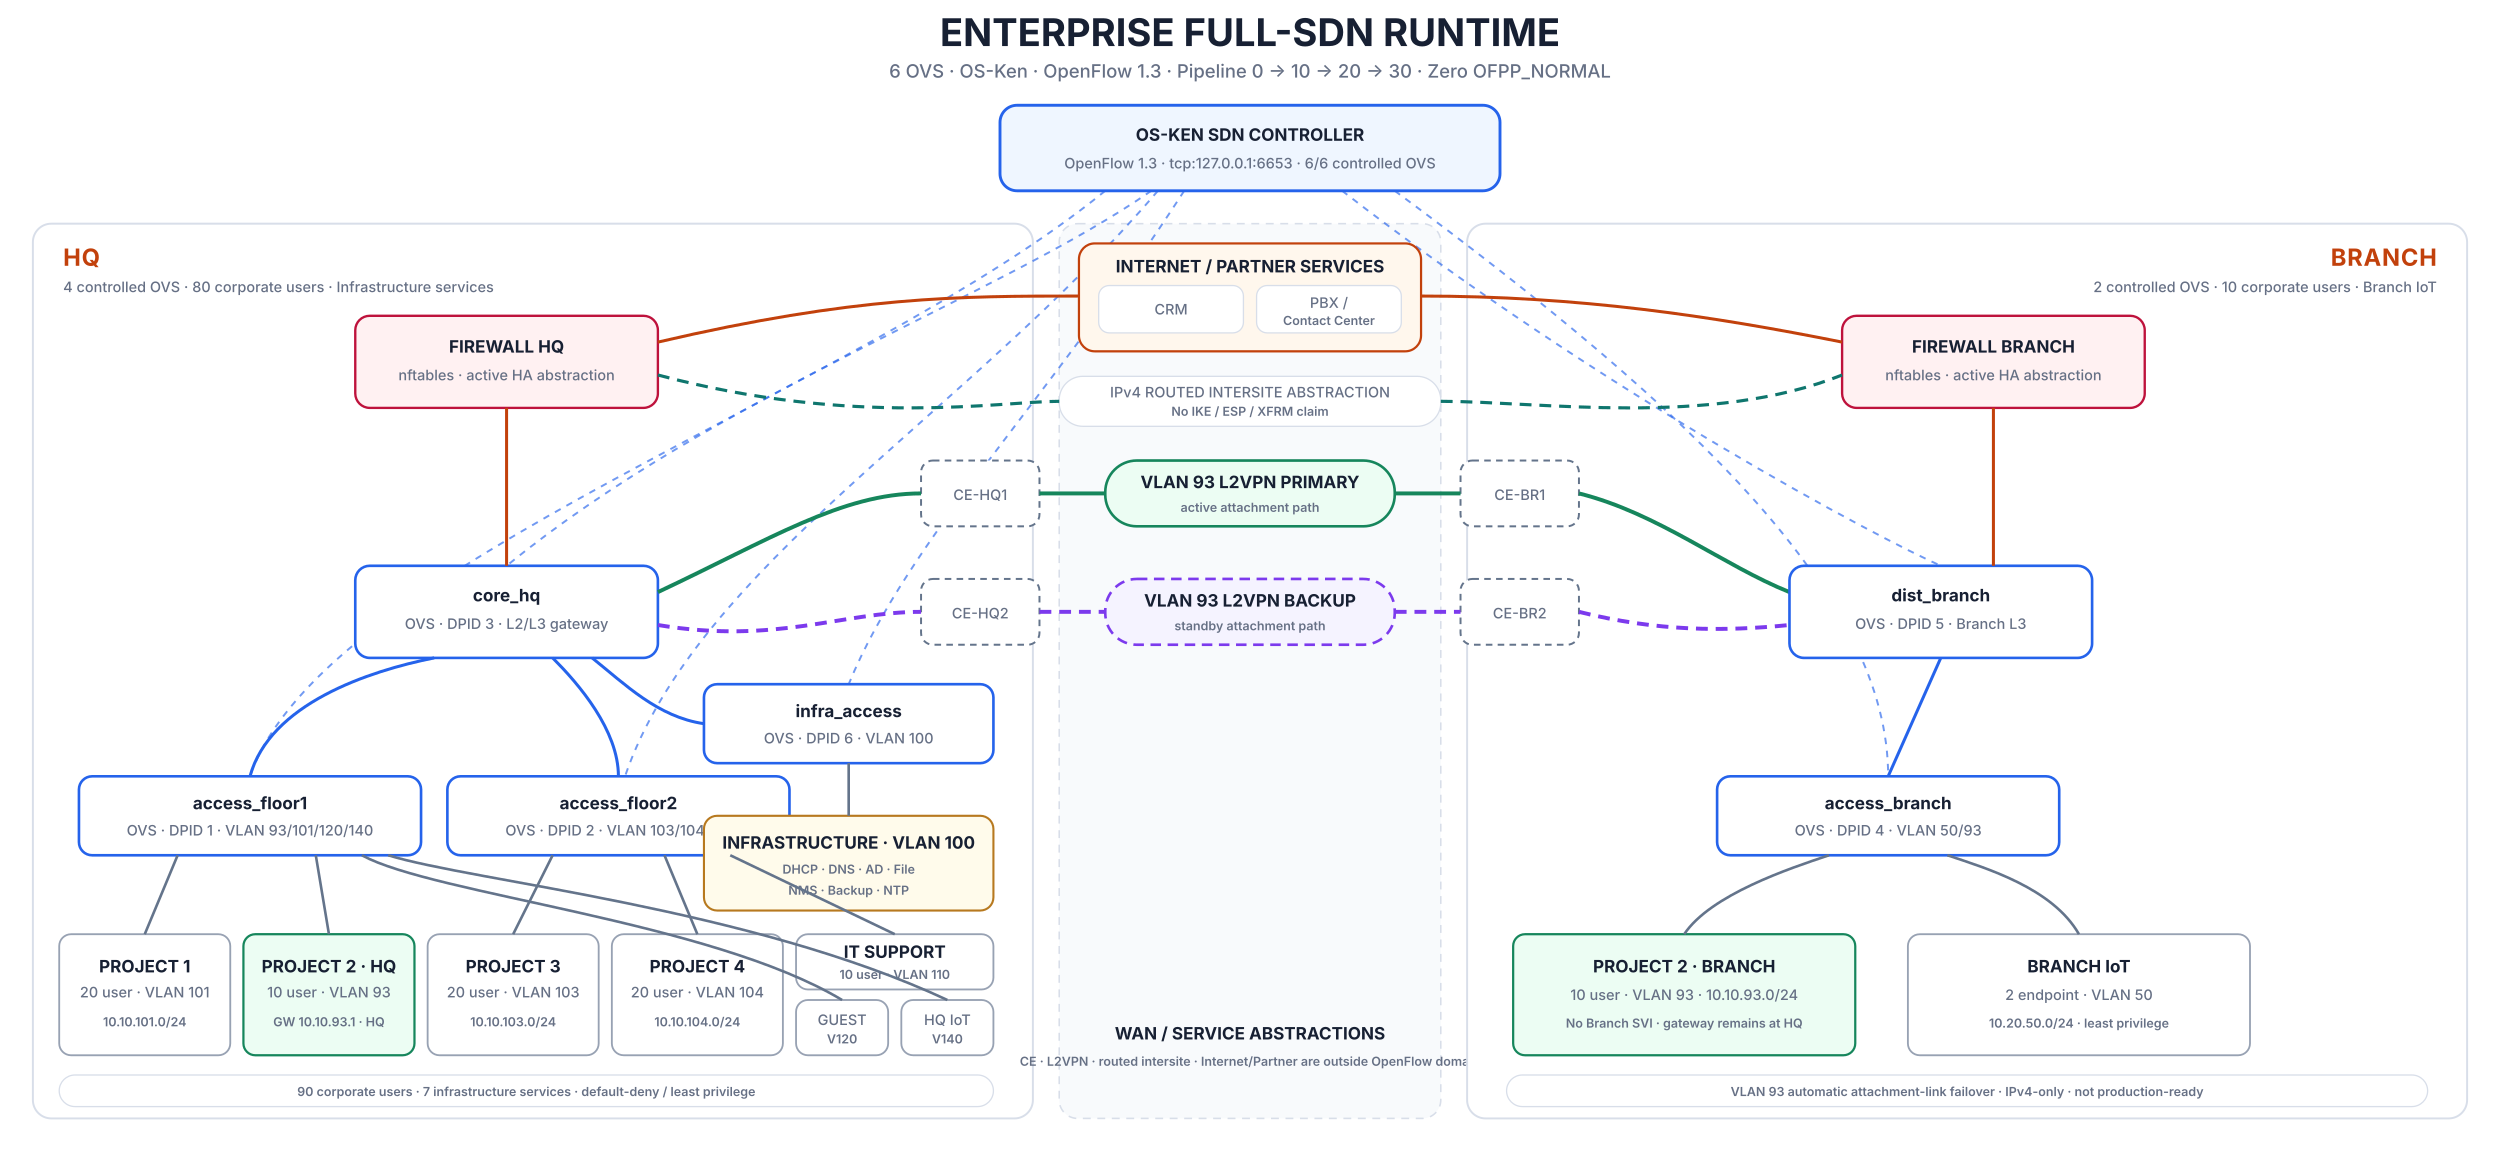
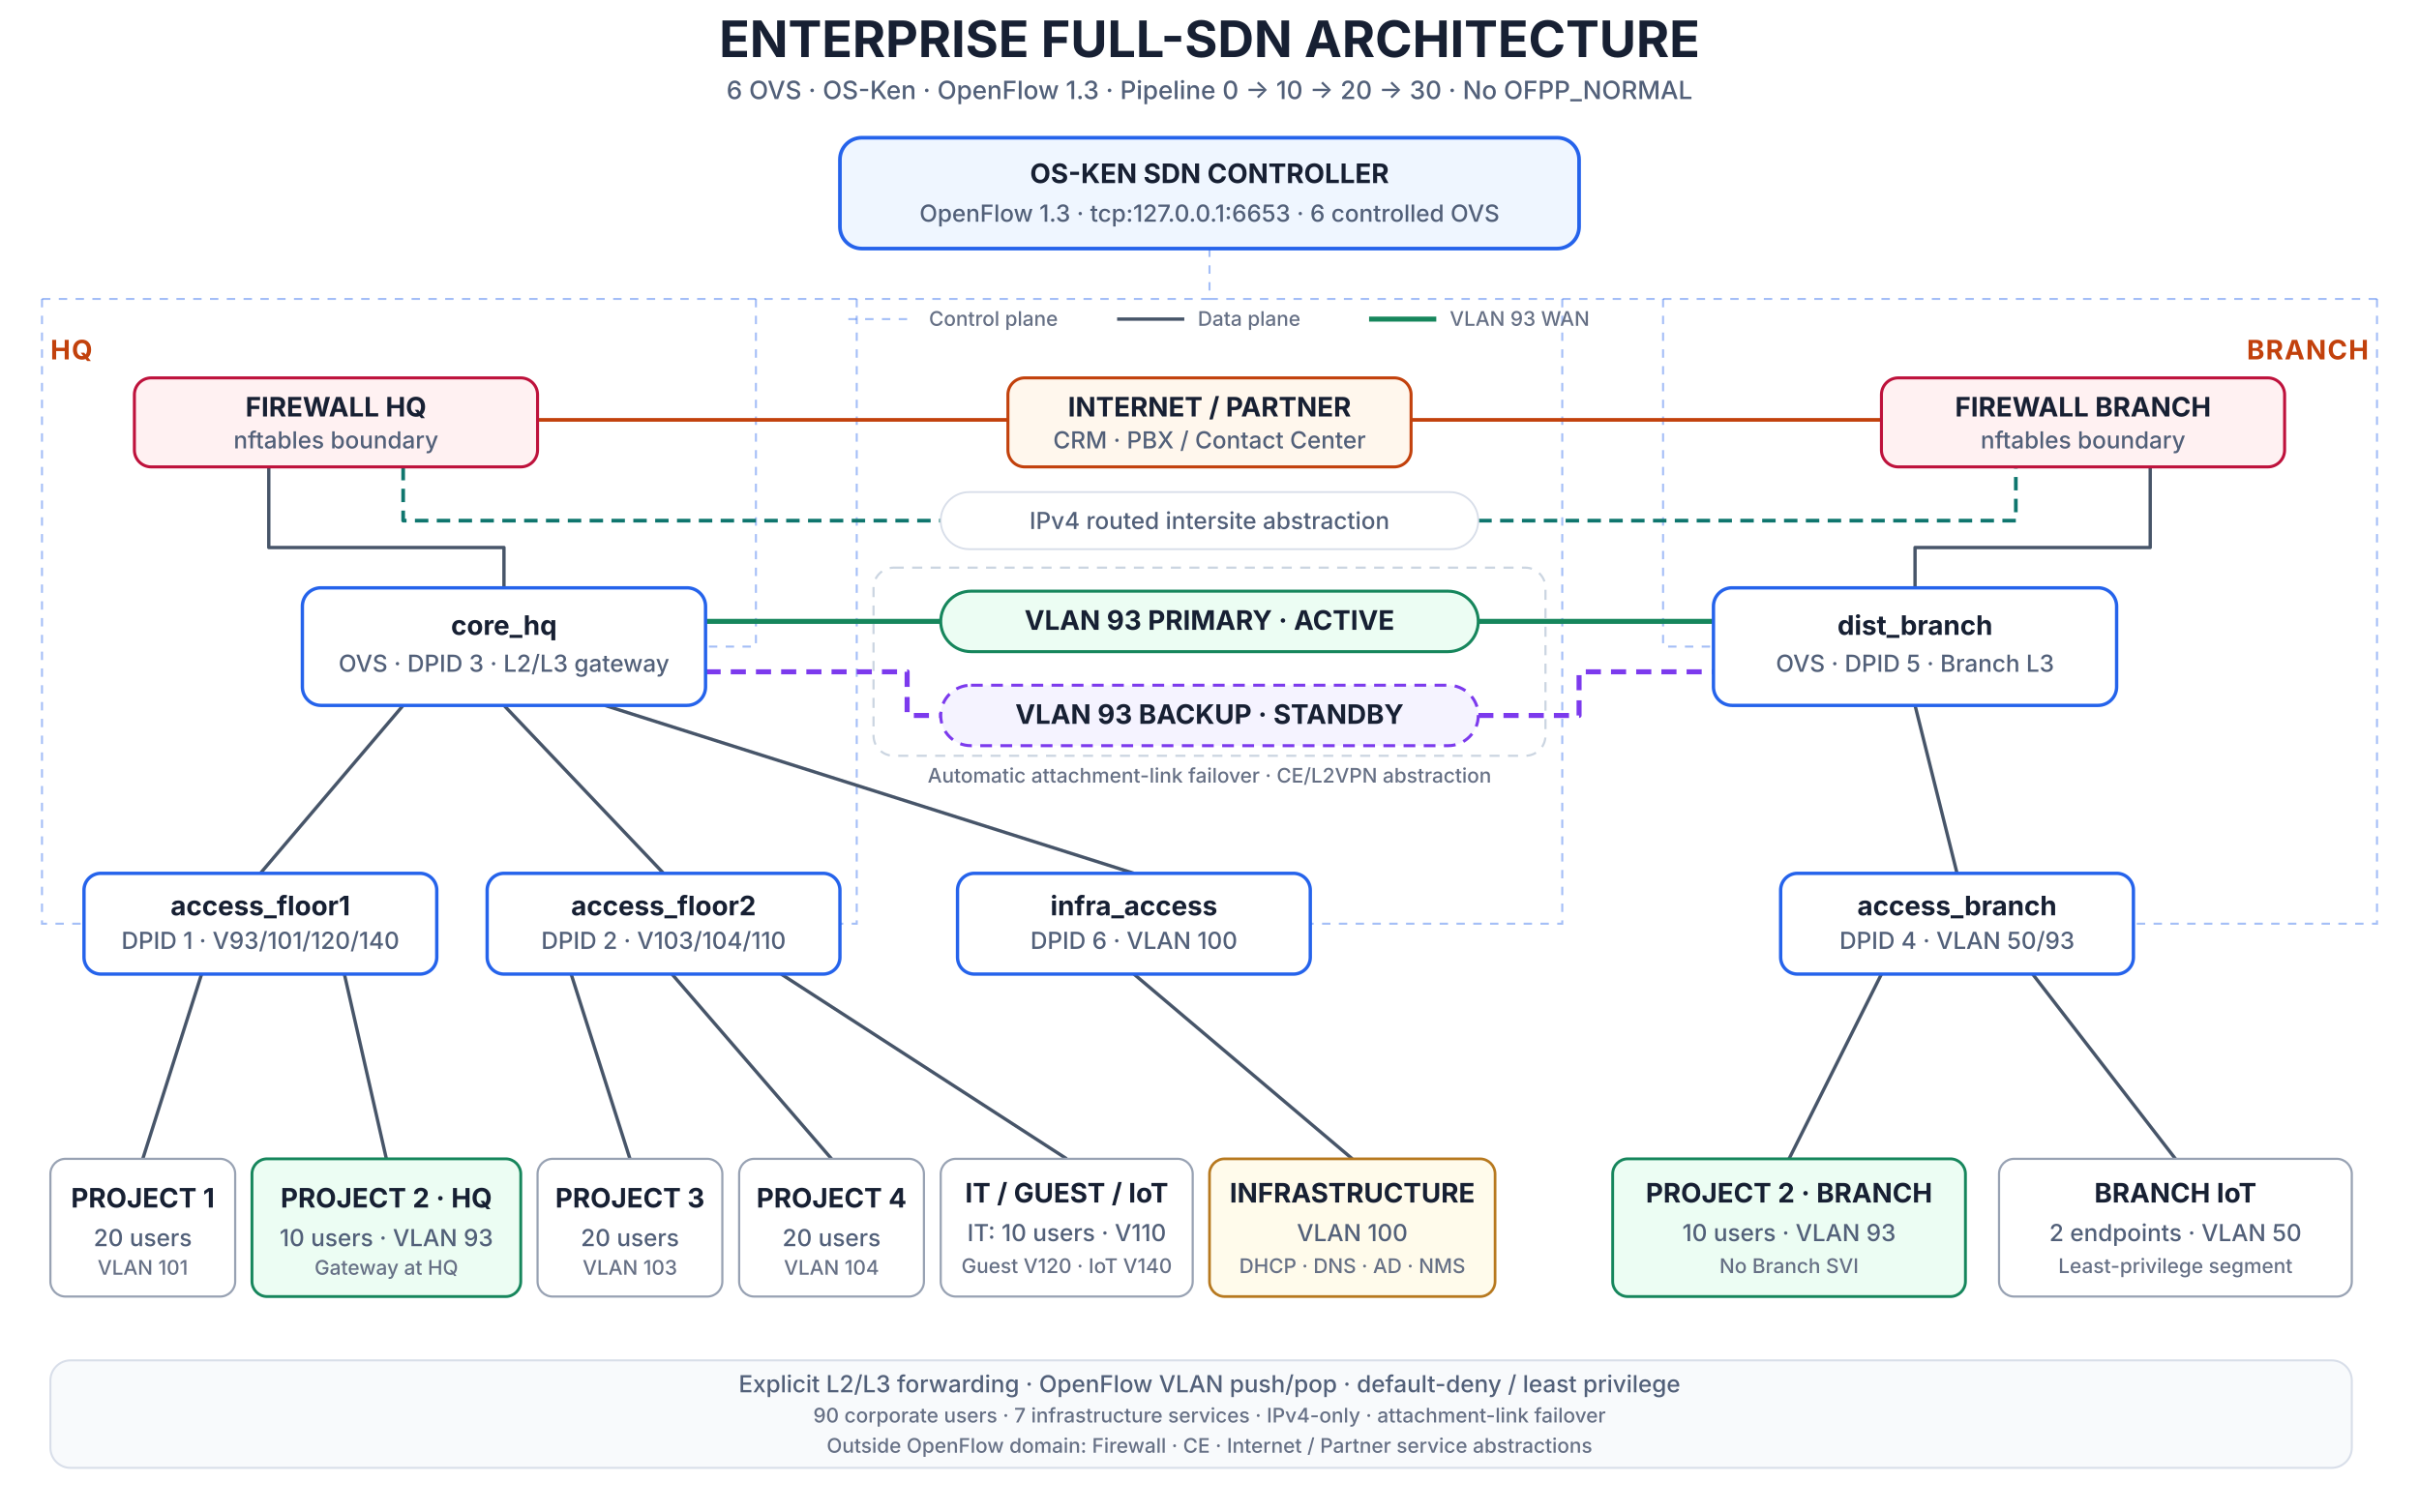
- <svg xmlns="http://www.w3.org/2000/svg" width="1900" height="880" viewBox="0 0 1900 880">
+ <svg xmlns="http://www.w3.org/2000/svg" width="1440" height="900" viewBox="0 0 1440 900" role="img" aria-labelledby="title desc">
  <defs>
    <style>
      text { font-family: Inter, "Segoe UI", system-ui, sans-serif; }
-       .title { font-size: 29px; font-weight: 750; fill: var(--text, #172033); }
-       .subtitle { font-size: 14px; font-weight: 500; fill: var(--text-muted, #667085); }
-       .site-title { font-size: 18px; font-weight: 750; fill: var(--primary, #c2410c); letter-spacing: .6px; }
-       .label { font-size: 13px; font-weight: 700; fill: var(--text, #172033); }
-       .small { font-size: 11px; font-weight: 500; fill: var(--text-muted, #667085); }
-       .tiny { font-size: 9.5px; font-weight: 600; fill: var(--text-muted, #667085); }
-       .site { fill: var(--surface, #fff); stroke: var(--border, #d8dee9); stroke-width: 1.5; }
-       .wan-zone { fill: var(--surface-muted, #f8fafc); stroke: var(--border, #d8dee9); stroke-width: 1.2; stroke-dasharray: 6 5; }
+       .title { font-size: 30px; font-weight: 750; fill: var(--text, #172033); }
+       .subtitle { font-size: 15px; font-weight: 550; fill: var(--text-muted, #526079); }
+       .section { font-size: 16px; font-weight: 750; fill: #c2410c; letter-spacing: .7px; }
+       .label { font-size: 16px; font-weight: 750; fill: var(--text, #172033); }
+       .small { font-size: 14px; font-weight: 500; fill: var(--text-muted, #526079); }
+       .note { font-size: 12px; font-weight: 550; fill: var(--text-muted, #667085); }
+       .canvas { fill: var(--surface, #ffffff); }
+       .band { fill: var(--surface-muted, #f8fafc); stroke: var(--border, #d8dee9); stroke-width: 1.2; }
      .controller { fill: #eff6ff; stroke: #2563eb; stroke-width: 2.2; }
-       .ovs { fill: var(--surface, #fff); stroke: #2563eb; stroke-width: 2; }
-       .endpoint { fill: var(--surface, #fff); stroke: var(--border-strong, #98a2b3); stroke-width: 1.4; }
+       .ovs { fill: var(--surface, #ffffff); stroke: #2563eb; stroke-width: 2; }
+       .firewall { fill: #fff1f2; stroke: #be123c; stroke-width: 1.8; }
+       .external { fill: #fff7ed; stroke: #c2410c; stroke-width: 1.8; }
+       .endpoint { fill: var(--surface, #ffffff); stroke: #98a2b3; stroke-width: 1.3; }
      .project93 { fill: #ecfdf3; stroke: #16865c; stroke-width: 1.7; }
      .infra { fill: #fffbeb; stroke: #b7791f; stroke-width: 1.6; }
-       .firewall { fill: #fff1f2; stroke: #be123c; stroke-width: 1.8; }
-       .external { fill: #fff7ed; stroke: #c2410c; stroke-width: 1.7; }
-       .ce { fill: var(--surface, #fff); stroke: #64748b; stroke-width: 1.5; stroke-dasharray: 5 4; }
-       .primary-box { fill: #ecfdf3; stroke: #16865c; stroke-width: 2; }
-       .backup-box { fill: #f5f3ff; stroke: #7c3aed; stroke-width: 2; stroke-dasharray: 8 5; }
-       .data { fill: none; stroke: #64748b; stroke-width: 2; }
-       .trunk { fill: none; stroke: #2563eb; stroke-width: 2.3; }
-       .primary { fill: none; stroke: #16865c; stroke-width: 3; }
-       .backup { fill: none; stroke: #7c3aed; stroke-width: 3; stroke-dasharray: 9 6; }
-       .routed { fill: none; stroke: #c2410c; stroke-width: 2.3; }
-       .tunnel { fill: none; stroke: #0f766e; stroke-width: 2.4; stroke-dasharray: 9 6; }
-       .control { fill: none; stroke: #2563eb; stroke-width: 1.5; stroke-dasharray: 5 5; opacity: .65; }
-       .pill { fill: var(--surface, #fff); stroke: var(--border, #d8dee9); stroke-width: 1; }
+       .wan { fill: none; stroke: #cbd5e1; stroke-width: 1.3; stroke-dasharray: 6 5; }
+       .primary-box { fill: #ecfdf3; stroke: #16865c; stroke-width: 1.8; }
+       .backup-box { fill: #f5f3ff; stroke: #7c3aed; stroke-width: 1.8; stroke-dasharray: 7 5; }
+       .pill { fill: var(--surface, #ffffff); stroke: var(--border, #d8dee9); stroke-width: 1.1; }
+       .control { fill: none; stroke: #2563eb; stroke-width: 1.2; stroke-dasharray: 5 5; opacity: .42; }
+       .data { fill: none; stroke: #475569; stroke-width: 2; stroke-linejoin: round; }
+       .external-link { fill: none; stroke: #c2410c; stroke-width: 2.2; stroke-linejoin: round; }
+       .routed { fill: none; stroke: #0f766e; stroke-width: 2.2; stroke-dasharray: 8 5; stroke-linejoin: round; }
+       .primary { fill: none; stroke: #16865c; stroke-width: 3; stroke-linejoin: round; }
+       .backup { fill: none; stroke: #7c3aed; stroke-width: 3; stroke-dasharray: 9 6; stroke-linejoin: round; }
    </style>
  </defs>
-   <rect width="1900" height="880" fill="var(--surface, #ffffff)" />
-   <text x="950" y="35" text-anchor="middle" class="title">ENTERPRISE FULL-SDN RUNTIME</text>
-   <text x="950" y="59" text-anchor="middle" class="subtitle">6 OVS · OS-Ken · OpenFlow 1.3 · Pipeline 0 → 10 → 20 → 30 · Zero OFPP_NORMAL</text>
-   <rect x="760" y="80" width="380" height="65" rx="13" class="controller" />
-   <text x="950" y="107" text-anchor="middle" class="label">OS-KEN SDN CONTROLLER</text>
-   <text x="950" y="128" text-anchor="middle" class="small">OpenFlow 1.3 · tcp:127.0.0.1:6653 · 6/6 controlled OVS</text>
-   <rect x="25" y="170" width="760" height="680" rx="14" class="site" />
-   <text x="48" y="202" class="site-title">HQ</text>
-   <text x="48" y="222" class="small">4 controlled OVS · 80 corporate users · Infrastructure services</text>
-   <rect x="805" y="170" width="290" height="680" rx="14" class="wan-zone" />
-   <text x="950" y="790" text-anchor="middle" class="label">WAN / SERVICE ABSTRACTIONS</text>
-   <text x="950" y="810" text-anchor="middle" class="tiny">CE · L2VPN · routed intersite · Internet/Partner are outside OpenFlow domain</text>
-   <rect x="1115" y="170" width="760" height="680" rx="14" class="site" />
-   <text x="1852" y="202" text-anchor="end" class="site-title">BRANCH</text>
-   <text x="1852" y="222" text-anchor="end" class="small">2 controlled OVS · 10 corporate users · Branch IoT</text>
-   <path d="M875 145 C760 225 545 300 385 430" class="control" />
-   <path d="M840 145 C650 300 245 430 190 590" class="control" />
-   <path d="M880 145 C735 315 530 430 475 590" class="control" />
-   <path d="M900 145 C800 300 690 410 645 520" class="control" />
-   <path d="M1020 145 C1220 300 1430 410 1475 430" class="control" />
-   <path d="M1060 145 C1290 315 1435 455 1435 590" class="control" />
-   <rect x="820" y="185" width="260" height="82" rx="12" class="external" />
-   <text x="950" y="207" text-anchor="middle" class="label">INTERNET / PARTNER SERVICES</text>
-   <rect x="835" y="217" width="110" height="36" rx="8" class="pill" />
-   <text x="890" y="239" text-anchor="middle" class="small">CRM</text>
-   <rect x="955" y="217" width="110" height="36" rx="8" class="pill" />
-   <text x="1010" y="234" text-anchor="middle" class="small">PBX /</text>
-   <text x="1010" y="247" text-anchor="middle" class="tiny">Contact Center</text>
-   <rect x="270" y="240" width="230" height="70" rx="11" class="firewall" />
-   <text x="385" y="268" text-anchor="middle" class="label">FIREWALL HQ</text>
-   <text x="385" y="289" text-anchor="middle" class="small">nftables · active HA abstraction</text>
-   <rect x="1400" y="240" width="230" height="70" rx="11" class="firewall" />
-   <text x="1515" y="268" text-anchor="middle" class="label">FIREWALL BRANCH</text>
-   <text x="1515" y="289" text-anchor="middle" class="small">nftables · active HA abstraction</text>
-   <path d="M500 260 C650 225 730 225 820 225" class="routed" />
-   <path d="M1080 225 C1200 225 1300 240 1400 260" class="routed" />
-   <rect x="805" y="286" width="290" height="38" rx="18" class="pill" />
-   <text x="950" y="302" text-anchor="middle" class="small">IPv4 ROUTED INTERSITE ABSTRACTION</text>
-   <text x="950" y="316" text-anchor="middle" class="tiny">No IKE / ESP / XFRM claim</text>
-   <path d="M500 285 C650 325 760 305 805 305" class="tunnel" />
-   <path d="M1095 305 C1170 305 1300 325 1400 285" class="tunnel" />
-   <rect x="270" y="430" width="230" height="70" rx="11" class="ovs" />
-   <text x="385" y="457" text-anchor="middle" class="label">core_hq</text>
-   <text x="385" y="478" text-anchor="middle" class="small">OVS · DPID 3 · L2/L3 gateway</text>
-   <path d="M385 310 L385 430" class="routed" />
-   <rect x="60" y="590" width="260" height="60" rx="10" class="ovs" />
-   <text x="190" y="615" text-anchor="middle" class="label">access_floor1</text>
-   <text x="190" y="635" text-anchor="middle" class="small">OVS · DPID 1 · VLAN 93/101/120/140</text>
-   <rect x="340" y="590" width="260" height="60" rx="10" class="ovs" />
-   <text x="470" y="615" text-anchor="middle" class="label">access_floor2</text>
-   <text x="470" y="635" text-anchor="middle" class="small">OVS · DPID 2 · VLAN 103/104/110</text>
-   <rect x="535" y="520" width="220" height="60" rx="10" class="ovs" />
-   <text x="645" y="545" text-anchor="middle" class="label">infra_access</text>
-   <text x="645" y="565" text-anchor="middle" class="small">OVS · DPID 6 · VLAN 100</text>
-   <path d="M190 590 C205 535 280 510 330 500" class="trunk" />
-   <path d="M470 590 C470 555 440 520 420 500" class="trunk" />
-   <path d="M535 550 C500 545 475 520 450 500" class="trunk" />
-   <rect x="535" y="620" width="220" height="72" rx="10" class="infra" />
-   <text x="645" y="645" text-anchor="middle" class="label">INFRASTRUCTURE · VLAN 100</text>
-   <text x="645" y="664" text-anchor="middle" class="tiny">DHCP · DNS · AD · File</text>
-   <text x="645" y="680" text-anchor="middle" class="tiny">NMS · Backup · NTP</text>
-   <path d="M645 580 L645 620" class="data" />
-   <rect x="45" y="710" width="130" height="92" rx="9" class="endpoint" />
-   <text x="110" y="739" text-anchor="middle" class="label">PROJECT 1</text>
-   <text x="110" y="758" text-anchor="middle" class="small">20 user · VLAN 101</text>
-   <text x="110" y="780" text-anchor="middle" class="tiny">10.10.101.0/24</text>
-   <rect x="185" y="710" width="130" height="92" rx="9" class="project93" />
-   <text x="250" y="739" text-anchor="middle" class="label">PROJECT 2 · HQ</text>
-   <text x="250" y="758" text-anchor="middle" class="small">10 user · VLAN 93</text>
-   <text x="250" y="780" text-anchor="middle" class="tiny">GW 10.10.93.1 · HQ</text>
-   <rect x="325" y="710" width="130" height="92" rx="9" class="endpoint" />
-   <text x="390" y="739" text-anchor="middle" class="label">PROJECT 3</text>
-   <text x="390" y="758" text-anchor="middle" class="small">20 user · VLAN 103</text>
-   <text x="390" y="780" text-anchor="middle" class="tiny">10.10.103.0/24</text>
-   <rect x="465" y="710" width="130" height="92" rx="9" class="endpoint" />
-   <text x="530" y="739" text-anchor="middle" class="label">PROJECT 4</text>
-   <text x="530" y="758" text-anchor="middle" class="small">20 user · VLAN 104</text>
-   <text x="530" y="780" text-anchor="middle" class="tiny">10.10.104.0/24</text>
-   <rect x="605" y="710" width="150" height="42" rx="9" class="endpoint" />
-   <text x="680" y="728" text-anchor="middle" class="label">IT SUPPORT</text>
-   <text x="680" y="744" text-anchor="middle" class="tiny">10 user · VLAN 110</text>
-   <rect x="605" y="760" width="70" height="42" rx="9" class="endpoint" />
-   <text x="640" y="779" text-anchor="middle" class="small">GUEST</text>
-   <text x="640" y="793" text-anchor="middle" class="tiny">V120</text>
-   <rect x="685" y="760" width="70" height="42" rx="9" class="endpoint" />
-   <text x="720" y="779" text-anchor="middle" class="small">HQ IoT</text>
-   <text x="720" y="793" text-anchor="middle" class="tiny">V140</text>
-   <path d="M110 710 L135 650" class="data" />
-   <path d="M250 710 L240 650" class="data" />
-   <path d="M390 710 L420 650" class="data" />
-   <path d="M530 710 L505 650" class="data" />
-   <path d="M680 710 L555 650" class="data" />
-   <path d="M640 760 C540 700 330 680 275 650" class="data" />
-   <path d="M720 760 C570 690 360 670 295 650" class="data" />
-   <rect x="700" y="350" width="90" height="50" rx="9" class="ce" />
-   <text x="745" y="380" text-anchor="middle" class="small">CE-HQ1</text>
-   <rect x="840" y="350" width="220" height="50" rx="24" class="primary-box" />
-   <text x="950" y="371" text-anchor="middle" class="label">VLAN 93 L2VPN PRIMARY</text>
-   <text x="950" y="389" text-anchor="middle" class="tiny">active attachment path</text>
-   <rect x="1110" y="350" width="90" height="50" rx="9" class="ce" />
-   <text x="1155" y="380" text-anchor="middle" class="small">CE-BR1</text>
-   <rect x="700" y="440" width="90" height="50" rx="9" class="ce" />
-   <text x="745" y="470" text-anchor="middle" class="small">CE-HQ2</text>
-   <rect x="840" y="440" width="220" height="50" rx="24" class="backup-box" />
-   <text x="950" y="461" text-anchor="middle" class="label">VLAN 93 L2VPN BACKUP</text>
-   <text x="950" y="479" text-anchor="middle" class="tiny">standby attachment path</text>
-   <rect x="1110" y="440" width="90" height="50" rx="9" class="ce" />
-   <text x="1155" y="470" text-anchor="middle" class="small">CE-BR2</text>
-   <path d="M500 450 C585 410 640 375 700 375" class="primary" />
-   <path d="M790 375 L840 375" class="primary" />
-   <path d="M1060 375 L1110 375" class="primary" />
-   <path d="M1200 375 C1260 390 1310 430 1360 450" class="primary" />
-   <path d="M500 475 C590 490 640 465 700 465" class="backup" />
-   <path d="M790 465 L840 465" class="backup" />
-   <path d="M1060 465 L1110 465" class="backup" />
-   <path d="M1200 465 C1260 480 1310 480 1360 475" class="backup" />
-   <rect x="1360" y="430" width="230" height="70" rx="11" class="ovs" />
-   <text x="1475" y="457" text-anchor="middle" class="label">dist_branch</text>
-   <text x="1475" y="478" text-anchor="middle" class="small">OVS · DPID 5 · Branch L3</text>
-   <path d="M1515 310 L1515 430" class="routed" />
-   <rect x="1305" y="590" width="260" height="60" rx="10" class="ovs" />
-   <text x="1435" y="615" text-anchor="middle" class="label">access_branch</text>
-   <text x="1435" y="635" text-anchor="middle" class="small">OVS · DPID 4 · VLAN 50/93</text>
-   <path d="M1475 500 L1435 590" class="trunk" />
-   <rect x="1150" y="710" width="260" height="92" rx="9" class="project93" />
-   <text x="1280" y="739" text-anchor="middle" class="label">PROJECT 2 · BRANCH</text>
-   <text x="1280" y="760" text-anchor="middle" class="small">10 user · VLAN 93 · 10.10.93.0/24</text>
-   <text x="1280" y="781" text-anchor="middle" class="tiny">No Branch SVI · gateway remains at HQ</text>
-   <rect x="1450" y="710" width="260" height="92" rx="9" class="endpoint" />
-   <text x="1580" y="739" text-anchor="middle" class="label">BRANCH IoT</text>
-   <text x="1580" y="760" text-anchor="middle" class="small">2 endpoint · VLAN 50</text>
-   <text x="1580" y="781" text-anchor="middle" class="tiny">10.20.50.0/24 · least privilege</text>
-   <path d="M1280 710 C1300 680 1360 660 1390 650" class="data" />
-   <path d="M1580 710 C1560 675 1510 660 1480 650" class="data" />
-   <rect x="45" y="817" width="710" height="24" rx="12" class="pill" />
-   <text x="400" y="833" text-anchor="middle" class="tiny">90 corporate users · 7 infrastructure services · default-deny / least privilege</text>
-   <rect x="1145" y="817" width="700" height="24" rx="12" class="pill" />
-   <text x="1495" y="833" text-anchor="middle" class="tiny">VLAN 93 automatic attachment-link failover · IPv4-only · not production-ready</text>
+   <rect width="1440" height="900" class="canvas" />
+   <text x="720" y="34" text-anchor="middle" class="title">ENTERPRISE FULL-SDN ARCHITECTURE</text>
+   <text x="720" y="59" text-anchor="middle" class="subtitle">6 OVS · OS-Ken · OpenFlow 1.3 · Pipeline 0 → 10 → 20 → 30 · No OFPP_NORMAL</text>
+   <rect x="500" y="82" width="440" height="66" rx="13" class="controller" />
+   <text x="720" y="109" text-anchor="middle" class="label">OS-KEN SDN CONTROLLER</text>
+   <text x="720" y="132" text-anchor="middle" class="small">OpenFlow 1.3 · tcp:127.0.0.1:6653 · 6 controlled OVS</text>
+   <path d="M720 148 V178 H25 M720 178 H1415" class="control" />
+   <path d="M25 178 V550 H50 M450 178 V385 H420 M510 178 V550 H500 M930 178 V550 H780 M990 178 V385 H1020 M1415 178 V550 H1270" class="control" />
+   <line x1="505" y1="190" x2="545" y2="190" class="control" />
+   <text x="553" y="194" class="note">Control plane</text>
+   <line x1="665" y1="190" x2="705" y2="190" class="data" />
+   <text x="713" y="194" class="note">Data plane</text>
+   <line x1="815" y1="190" x2="855" y2="190" class="primary" />
+   <text x="863" y="194" class="note">VLAN 93 WAN</text>
+   <text x="30" y="214" class="section">HQ</text>
+   <text x="1410" y="214" text-anchor="end" class="section">BRANCH</text>
+   <path d="M320 250 H600 M840 250 H1120" class="external-link" />
+   <path d="M160 278 V326 H300 V350 M1280 278 V326 H1140 V350" class="data" />
+   <path d="M240 278 V310 H560 M880 310 H1200 V278" class="routed" />
+   <path d="M420 370 H560 M880 370 H1020" class="primary" />
+   <path d="M420 400 H540 V426 H560 M880 426 H940 V400 H1020" class="backup" />
+   <path d="M240 420 L155 520 M300 420 L395 520 M360 420 L675 520 M1140 420 L1165 520" class="data" />
+   <path d="M120 580 L85 690 M205 580 L230 690 M340 580 L375 690 M400 580 L495 690 M465 580 L635 690 M675 580 L805 690 M1120 580 L1065 690 M1210 580 L1295 690" class="data" />
+   <rect x="80" y="225" width="240" height="53" rx="10" class="firewall" />
+   <text x="200" y="248" text-anchor="middle" class="label">FIREWALL HQ</text>
+   <text x="200" y="267" text-anchor="middle" class="small">nftables boundary</text>
+   <rect x="600" y="225" width="240" height="53" rx="10" class="external" />
+   <text x="720" y="248" text-anchor="middle" class="label">INTERNET / PARTNER</text>
+   <text x="720" y="267" text-anchor="middle" class="small">CRM · PBX / Contact Center</text>
+   <rect x="1120" y="225" width="240" height="53" rx="10" class="firewall" />
+   <text x="1240" y="248" text-anchor="middle" class="label">FIREWALL BRANCH</text>
+   <text x="1240" y="267" text-anchor="middle" class="small">nftables boundary</text>
+   <rect x="560" y="293" width="320" height="34" rx="17" class="pill" />
+   <text x="720" y="315" text-anchor="middle" class="small">IPv4 routed intersite abstraction</text>
+   <rect x="180" y="350" width="240" height="70" rx="11" class="ovs" />
+   <text x="300" y="378" text-anchor="middle" class="label">core_hq</text>
+   <text x="300" y="400" text-anchor="middle" class="small">OVS · DPID 3 · L2/L3 gateway</text>
+   <rect x="520" y="338" width="400" height="112" rx="12" class="wan" />
+   <rect x="560" y="352" width="320" height="36" rx="18" class="primary-box" />
+   <text x="720" y="375" text-anchor="middle" class="label">VLAN 93 PRIMARY · ACTIVE</text>
+   <rect x="560" y="408" width="320" height="36" rx="18" class="backup-box" />
+   <text x="720" y="431" text-anchor="middle" class="label">VLAN 93 BACKUP · STANDBY</text>
+   <text x="720" y="466" text-anchor="middle" class="note">Automatic attachment-link failover · CE/L2VPN abstraction</text>
+   <rect x="1020" y="350" width="240" height="70" rx="11" class="ovs" />
+   <text x="1140" y="378" text-anchor="middle" class="label">dist_branch</text>
+   <text x="1140" y="400" text-anchor="middle" class="small">OVS · DPID 5 · Branch L3</text>
+   <rect x="50" y="520" width="210" height="60" rx="10" class="ovs" />
+   <text x="155" y="545" text-anchor="middle" class="label">access_floor1</text>
+   <text x="155" y="565" text-anchor="middle" class="small">DPID 1 · V93/101/120/140</text>
+   <rect x="290" y="520" width="210" height="60" rx="10" class="ovs" />
+   <text x="395" y="545" text-anchor="middle" class="label">access_floor2</text>
+   <text x="395" y="565" text-anchor="middle" class="small">DPID 2 · V103/104/110</text>
+   <rect x="570" y="520" width="210" height="60" rx="10" class="ovs" />
+   <text x="675" y="545" text-anchor="middle" class="label">infra_access</text>
+   <text x="675" y="565" text-anchor="middle" class="small">DPID 6 · VLAN 100</text>
+   <rect x="1060" y="520" width="210" height="60" rx="10" class="ovs" />
+   <text x="1165" y="545" text-anchor="middle" class="label">access_branch</text>
+   <text x="1165" y="565" text-anchor="middle" class="small">DPID 4 · VLAN 50/93</text>
+   <rect x="30" y="690" width="110" height="82" rx="9" class="endpoint" />
+   <text x="85" y="719" text-anchor="middle" class="label">PROJECT 1</text>
+   <text x="85" y="742" text-anchor="middle" class="small">20 users</text>
+   <text x="85" y="759" text-anchor="middle" class="note">VLAN 101</text>
+   <rect x="150" y="690" width="160" height="82" rx="9" class="project93" />
+   <text x="230" y="719" text-anchor="middle" class="label">PROJECT 2 · HQ</text>
+   <text x="230" y="742" text-anchor="middle" class="small">10 users · VLAN 93</text>
+   <text x="230" y="759" text-anchor="middle" class="note">Gateway at HQ</text>
+   <rect x="320" y="690" width="110" height="82" rx="9" class="endpoint" />
+   <text x="375" y="719" text-anchor="middle" class="label">PROJECT 3</text>
+   <text x="375" y="742" text-anchor="middle" class="small">20 users</text>
+   <text x="375" y="759" text-anchor="middle" class="note">VLAN 103</text>
+   <rect x="440" y="690" width="110" height="82" rx="9" class="endpoint" />
+   <text x="495" y="719" text-anchor="middle" class="label">PROJECT 4</text>
+   <text x="495" y="742" text-anchor="middle" class="small">20 users</text>
+   <text x="495" y="759" text-anchor="middle" class="note">VLAN 104</text>
+   <rect x="560" y="690" width="150" height="82" rx="9" class="endpoint" />
+   <text x="635" y="716" text-anchor="middle" class="label">IT / GUEST / IoT</text>
+   <text x="635" y="739" text-anchor="middle" class="small">IT: 10 users · V110</text>
+   <text x="635" y="758" text-anchor="middle" class="note">Guest V120 · IoT V140</text>
+   <rect x="720" y="690" width="170" height="82" rx="9" class="infra" />
+   <text x="805" y="716" text-anchor="middle" class="label">INFRASTRUCTURE</text>
+   <text x="805" y="739" text-anchor="middle" class="small">VLAN 100</text>
+   <text x="805" y="758" text-anchor="middle" class="note">DHCP · DNS · AD · NMS</text>
+   <rect x="960" y="690" width="210" height="82" rx="9" class="project93" />
+   <text x="1065" y="716" text-anchor="middle" class="label">PROJECT 2 · BRANCH</text>
+   <text x="1065" y="739" text-anchor="middle" class="small">10 users · VLAN 93</text>
+   <text x="1065" y="758" text-anchor="middle" class="note">No Branch SVI</text>
+   <rect x="1190" y="690" width="210" height="82" rx="9" class="endpoint" />
+   <text x="1295" y="716" text-anchor="middle" class="label">BRANCH IoT</text>
+   <text x="1295" y="739" text-anchor="middle" class="small">2 endpoints · VLAN 50</text>
+   <text x="1295" y="758" text-anchor="middle" class="note">Least-privilege segment</text>
+   <rect x="30" y="810" width="1370" height="64" rx="12" class="band" />
+   <text x="720" y="829" text-anchor="middle" class="small">Explicit L2/L3 forwarding · OpenFlow VLAN push/pop · default-deny / least privilege</text>
+   <text x="720" y="847" text-anchor="middle" class="note">90 corporate users · 7 infrastructure services · IPv4-only · attachment-link failover</text>
+   <text x="720" y="865" text-anchor="middle" class="note">Outside OpenFlow domain: Firewall · CE · Internet / Partner service abstractions</text>
</svg>
